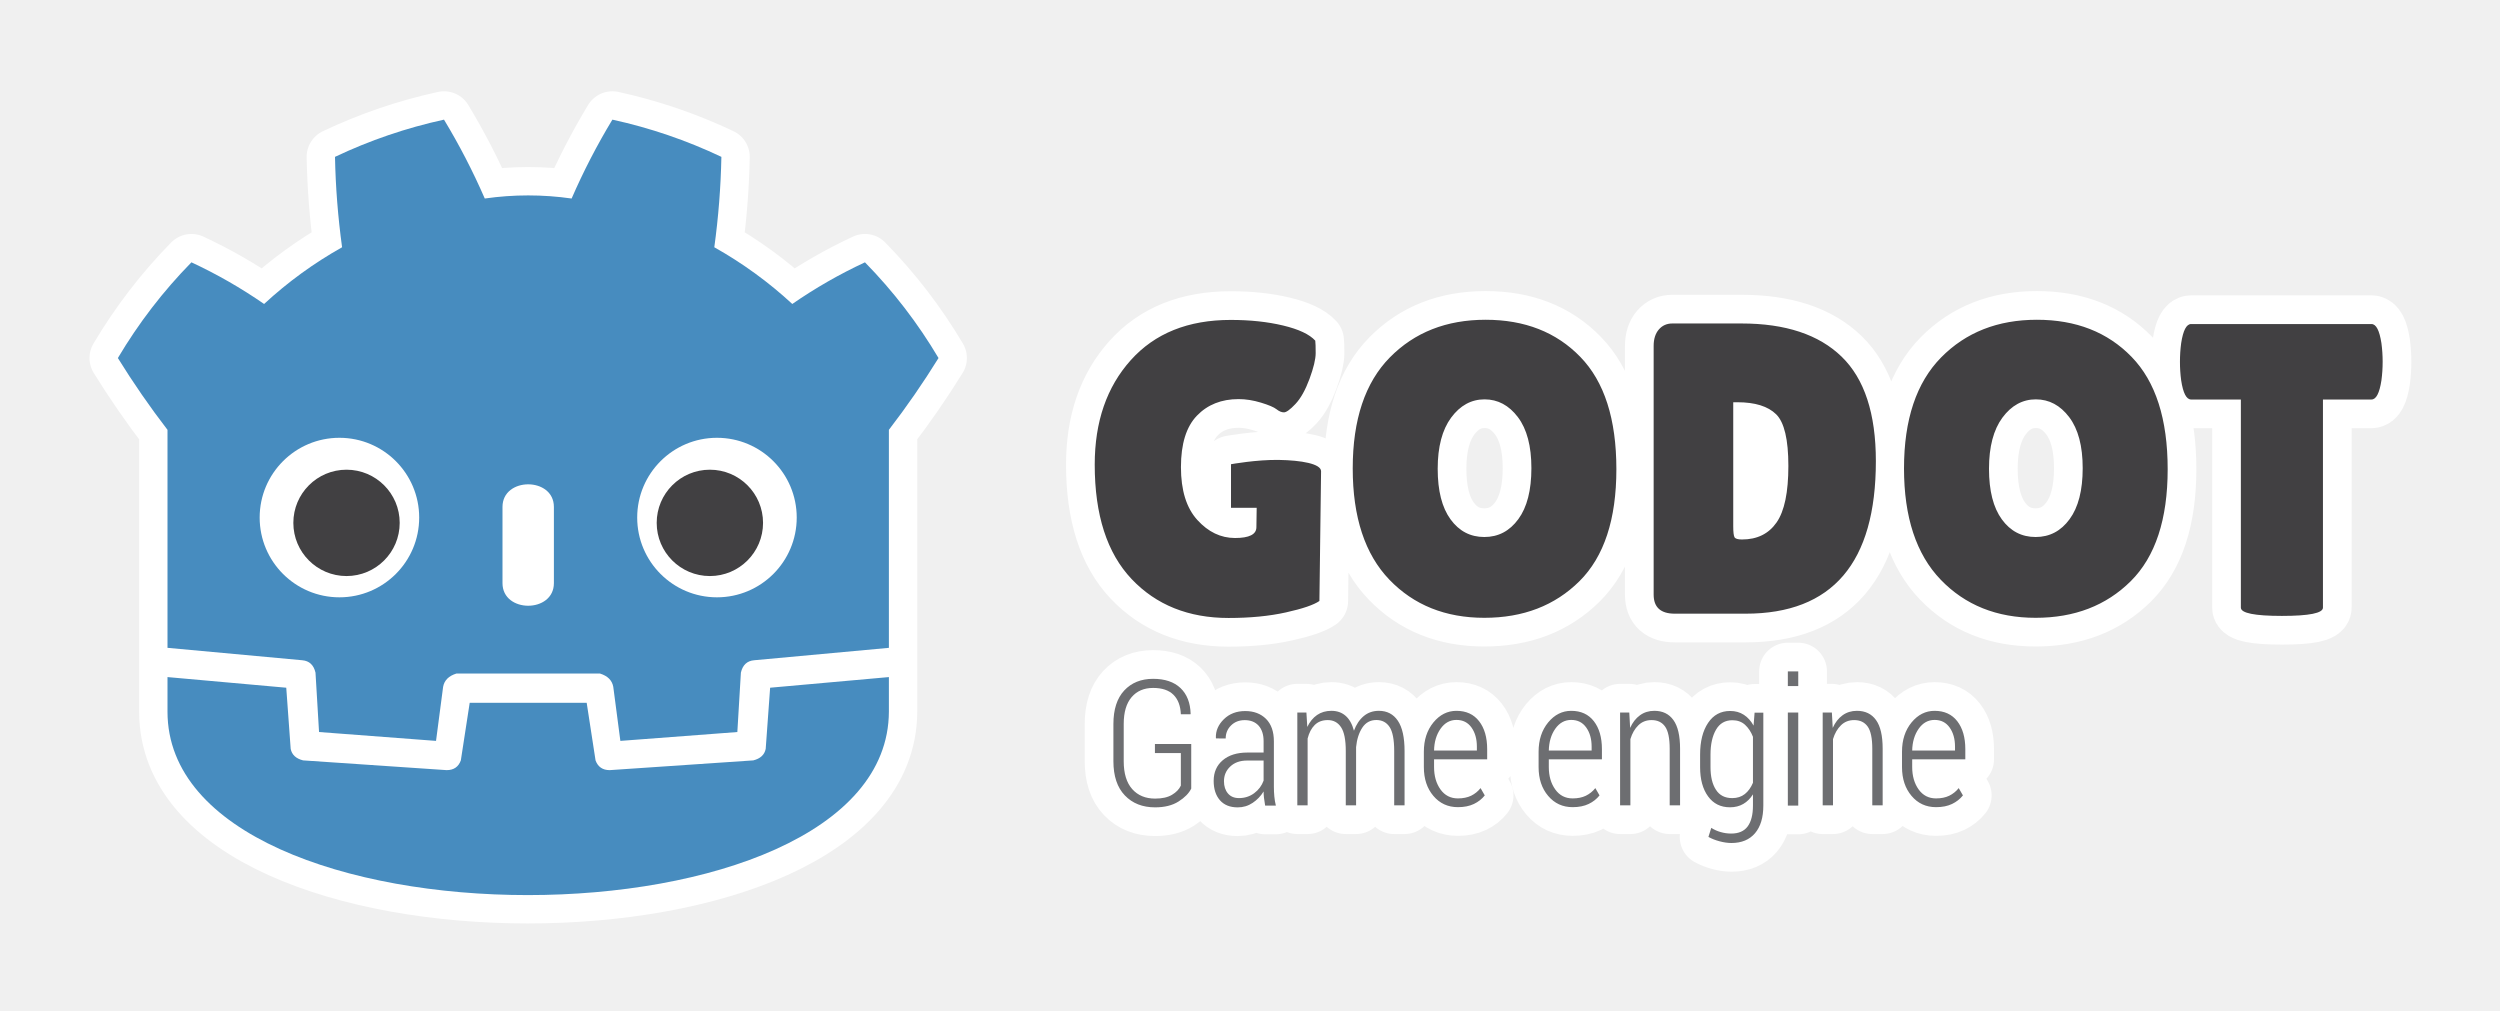
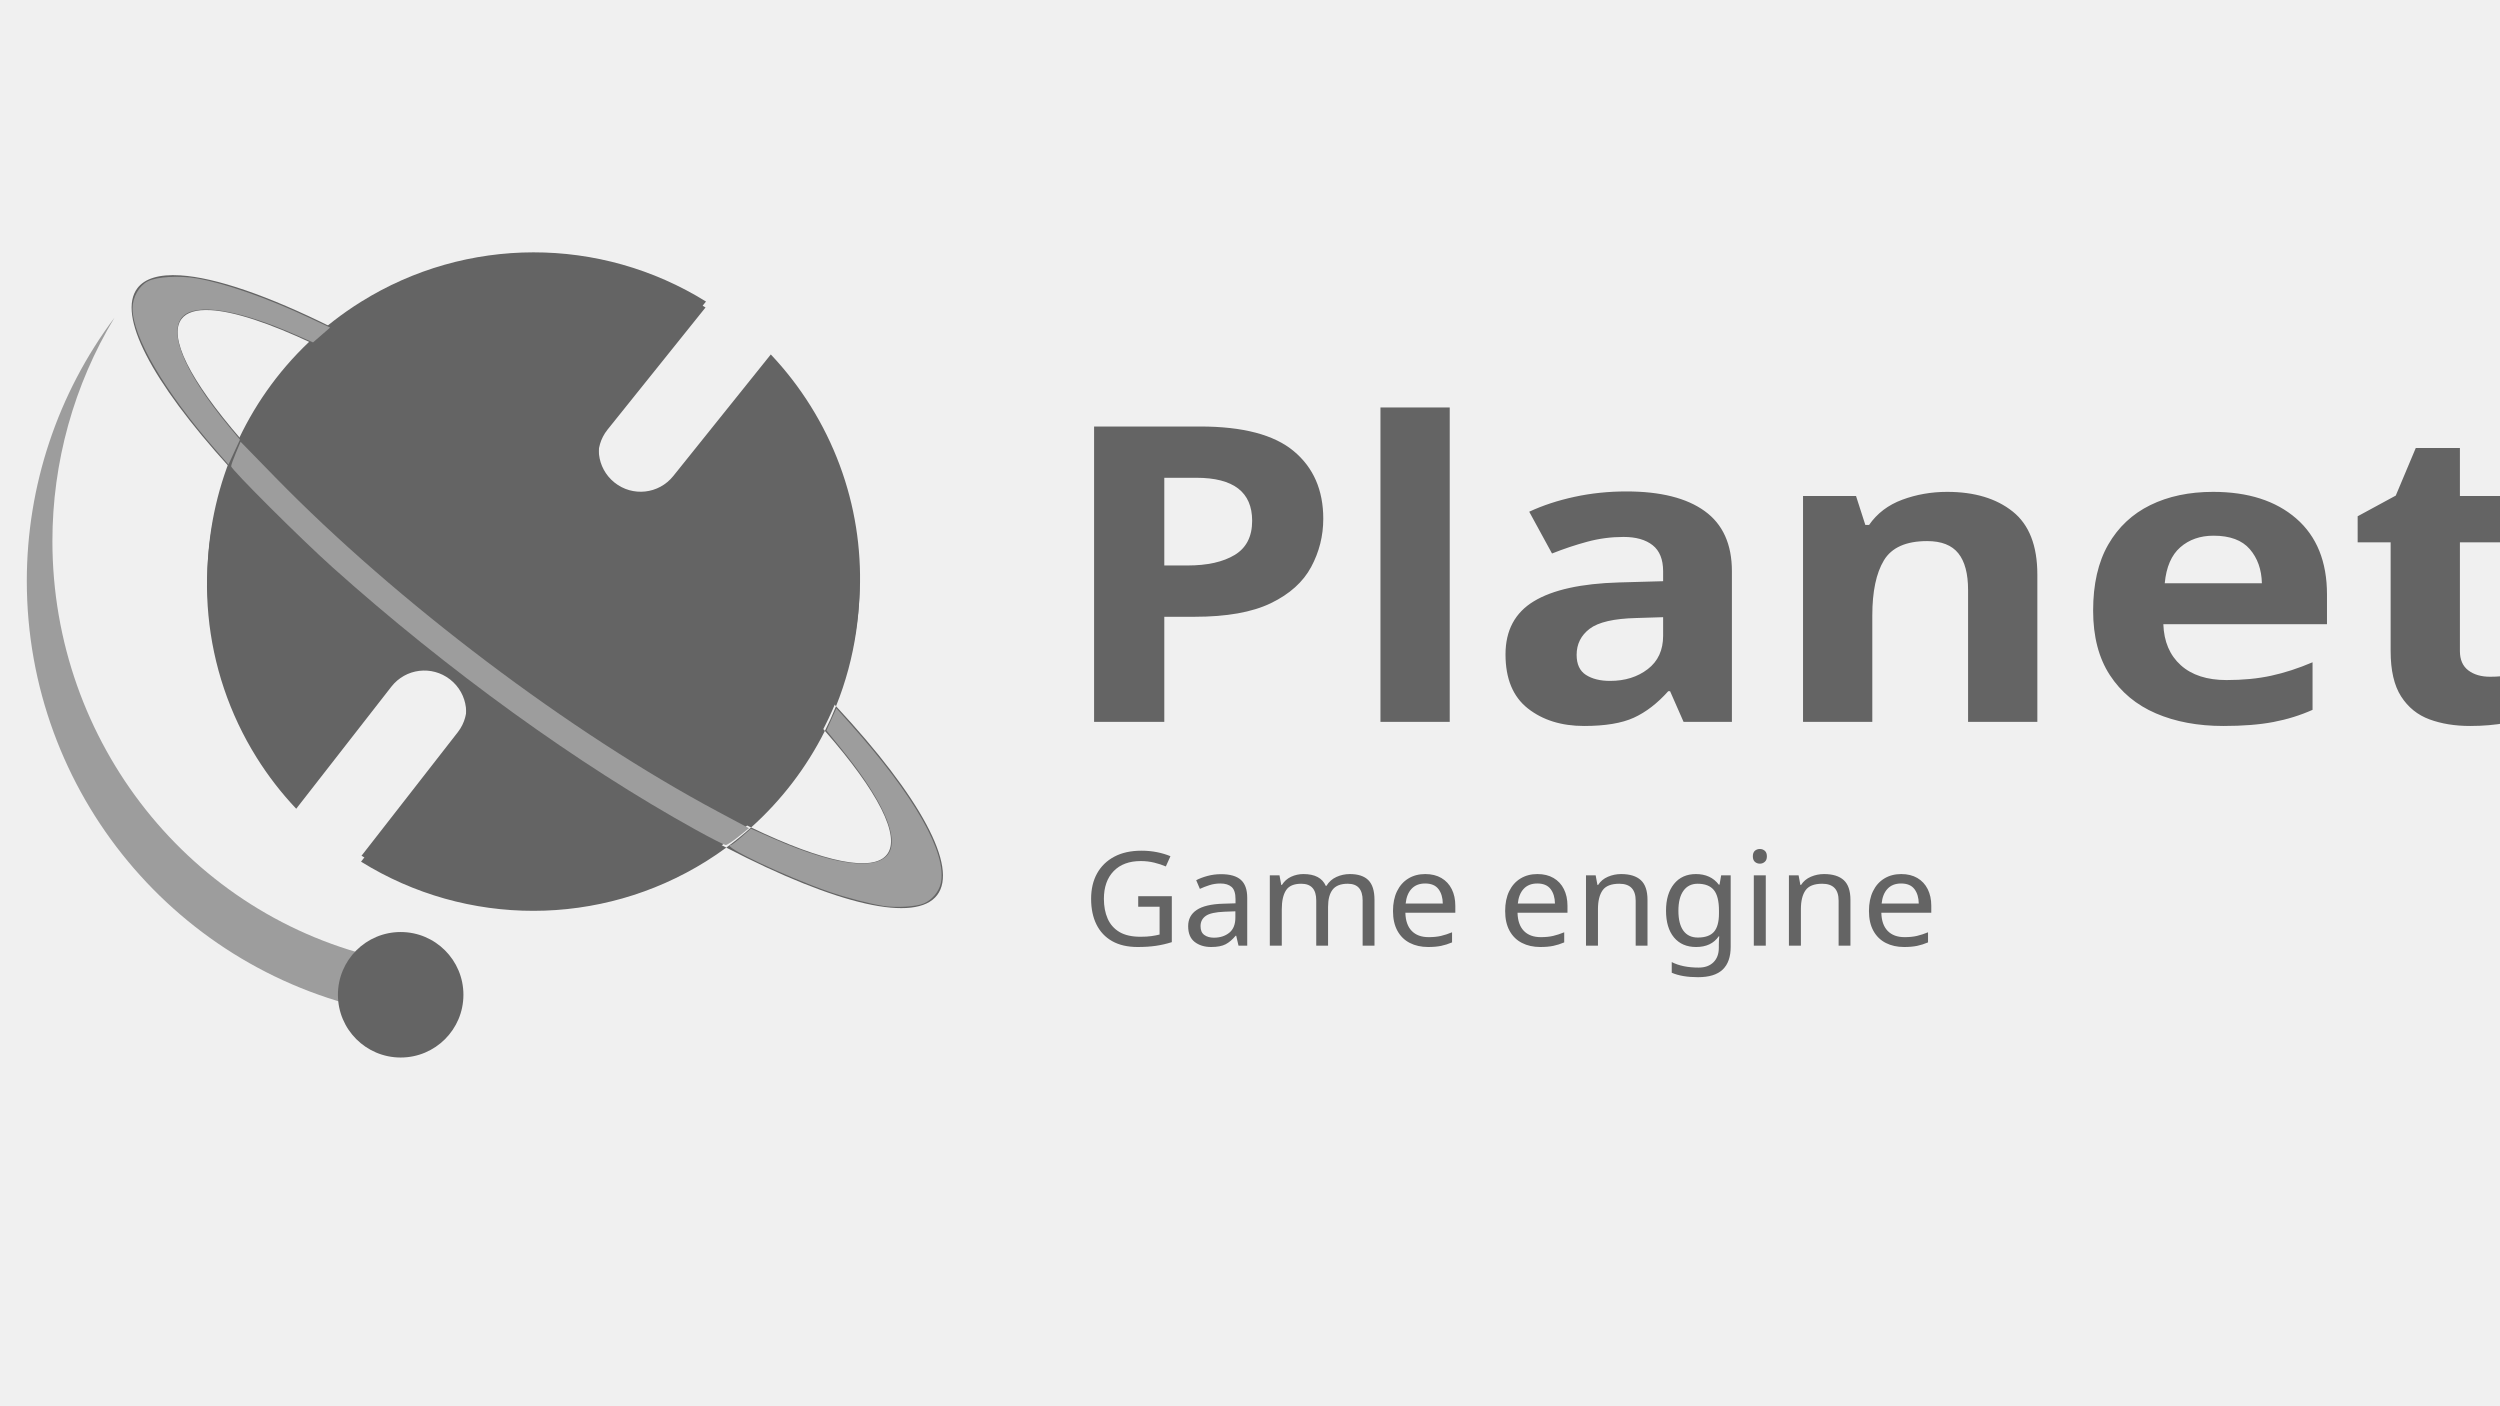
- <svg xmlns="http://www.w3.org/2000/svg" width="1024" height="414">
-   <path stroke="#fff" stroke-linejoin="round" stroke-width="23.5" d="M523.82 188.382c-9.142-.142-19.603 1.764-19.603 1.764v17.842h10.52l-.117 7.953c0 2.946-2.92 4.427-8.747 4.427-5.831 0-10.982-2.47-15.45-7.395-4.48-4.932-6.708-12.141-6.708-21.64 0-9.519 2.176-16.537 6.536-21.065 4.35-4.524 10.05-6.794 17.064-6.794 2.946 0 5.996.476 9.168 1.445 3.174.962 5.293 1.863 6.375 2.707 1.072.867 2.09 1.277 3.056 1.277.96 0 2.513-1.122 4.66-3.392 2.153-2.263 4.082-5.693 5.782-10.267 1.694-4.598 2.543-8.122 2.543-10.621 0-2.48-.054-4.19-.164-5.092-2.379-2.603-6.767-4.666-13.168-6.2-6.39-1.53-13.552-2.289-21.476-2.289-17.438 0-31.073 5.49-40.92 16.47-9.855 10.982-14.773 25.24-14.773 42.79 0 20.607 5.035 36.227 15.103 46.868 10.085 10.64 23.327 15.953 39.743 15.953 8.827 0 16.664-.76 23.51-2.289 6.853-1.523 11.41-3.088 13.676-4.67l.68-53.137c0-3.087-8.149-4.488-17.29-4.645zm84.247-24.804c-5.431 0-9.98 2.496-13.671 7.47-3.672 4.98-5.517 11.969-5.517 20.963 0 9.013 1.754 15.914 5.27 20.722 3.508 4.823 8.117 7.225 13.835 7.225 5.715 0 10.358-2.432 13.924-7.313q5.351-7.293 5.353-20.884c0-9.054-1.846-16.023-5.524-20.89q-5.51-7.292-13.67-7.293m-.083 89.477c-15.9 0-28.868-5.203-38.89-15.61q-15.016-15.624-15.017-45.592c0-19.992 5.063-35.128 15.191-45.435 10.131-10.293 23.209-15.444 39.228-15.444 16.016 0 28.954 5.058 38.795 15.204 9.858 10.126 14.778 25.477 14.778 46.009 0 20.546-5.034 35.828-15.114 45.856-10.08 10.008-23.062 15.012-38.971 15.012m101.95-88.298v50.788c0 2.37.176 3.866.515 4.493.337.624 1.358.937 3.052.937 6.232 0 10.954-2.328 14.181-6.97 3.235-4.636 4.835-12.356 4.835-23.168 0-10.817-1.674-17.865-5-21.139-3.344-3.283-8.64-4.94-15.884-4.94zm-32.599 78.798V141.681c0-2.832.704-5.067 2.126-6.724 1.413-1.632 3.25-2.461 5.521-2.461h28.357c17.994 0 31.664 4.54 40.994 13.597 9.347 9.054 14.02 23.31 14.02 42.784 0 41.66-17.778 62.486-53.326 62.486h-29.03c-5.769 0-8.662-2.597-8.662-7.808m156.544-79.977c-5.432 0-9.994 2.496-13.678 7.47q-5.507 7.471-5.508 20.963c0 9.013 1.758 15.914 5.262 20.722 3.505 4.823 8.119 7.225 13.837 7.225 5.717 0 10.363-2.432 13.924-7.313q5.354-7.293 5.355-20.884c0-9.054-1.843-16.023-5.522-20.89-3.68-4.861-8.23-7.293-13.67-7.293m-.087 89.477q-23.86 0-38.88-15.61-15.03-15.624-15.03-45.592c0-19.992 5.065-35.128 15.191-45.435 10.139-10.293 23.209-15.444 39.233-15.444 16.02 0 28.946 5.058 38.8 15.204 9.85 10.126 14.772 25.477 14.772 46.009 0 20.546-5.037 35.828-15.115 45.856-10.076 10.008-23.07 15.012-38.971 15.012m117.69-4.17c0 2.251-5.597 3.392-16.809 3.392-11.202 0-16.815-1.141-16.815-3.392v-85.248h-20.371c-1.928 0-3.286-2.597-4.077-7.818a56 56 0 0 1-.501-7.636c0-2.592.162-5.146.501-7.636.79-5.205 2.15-7.823 4.077-7.823h73.864c1.924 0 3.277 2.617 4.078 7.823.333 2.49.505 5.043.505 7.636 0 2.608-.172 5.152-.505 7.637-.8 5.22-2.154 7.817-4.078 7.817h-19.87z" />
-   <path fill="#414042" d="M523.82 188.382c-9.142-.142-19.603 1.764-19.603 1.764v17.842h10.52l-.117 7.953c0 2.946-2.92 4.427-8.747 4.427-5.831 0-10.982-2.47-15.45-7.395-4.48-4.932-6.708-12.141-6.708-21.64 0-9.519 2.176-16.537 6.536-21.065 4.35-4.524 10.05-6.794 17.064-6.794 2.946 0 5.996.476 9.168 1.445 3.174.962 5.293 1.863 6.375 2.707 1.072.867 2.09 1.277 3.056 1.277.96 0 2.513-1.122 4.66-3.392 2.153-2.263 4.082-5.693 5.782-10.267 1.694-4.598 2.543-8.122 2.543-10.621 0-2.48-.054-4.19-.164-5.092-2.379-2.603-6.767-4.666-13.168-6.2-6.39-1.53-13.552-2.289-21.476-2.289-17.438 0-31.073 5.49-40.92 16.47-9.855 10.982-14.773 25.24-14.773 42.79 0 20.607 5.035 36.227 15.103 46.868 10.085 10.64 23.327 15.953 39.743 15.953 8.827 0 16.664-.76 23.51-2.289 6.853-1.523 11.41-3.088 13.676-4.67l.68-53.137c0-3.087-8.149-4.488-17.29-4.645m84.247-24.804c-5.431 0-9.98 2.496-13.671 7.47-3.672 4.98-5.517 11.969-5.517 20.963 0 9.013 1.754 15.914 5.27 20.722 3.508 4.823 8.117 7.225 13.835 7.225 5.715 0 10.358-2.432 13.924-7.313q5.351-7.293 5.353-20.884c0-9.054-1.846-16.023-5.524-20.89q-5.51-7.292-13.67-7.293m-.083 89.477c-15.9 0-28.868-5.203-38.89-15.61q-15.016-15.624-15.017-45.592c0-19.992 5.063-35.128 15.191-45.435 10.131-10.293 23.209-15.444 39.228-15.444 16.016 0 28.954 5.058 38.795 15.204 9.858 10.126 14.778 25.477 14.778 46.009 0 20.546-5.034 35.828-15.114 45.856-10.08 10.008-23.062 15.012-38.971 15.012m101.95-88.298v50.788c0 2.37.176 3.866.515 4.493.337.624 1.358.937 3.052.937 6.232 0 10.954-2.328 14.181-6.97 3.235-4.636 4.835-12.356 4.835-23.168 0-10.817-1.674-17.865-5-21.139-3.344-3.283-8.64-4.94-15.884-4.94zm-32.599 78.798V141.681c0-2.832.704-5.067 2.126-6.724 1.413-1.632 3.25-2.461 5.521-2.461h28.357c17.994 0 31.664 4.54 40.994 13.597 9.347 9.054 14.02 23.31 14.02 42.784 0 41.66-17.778 62.486-53.326 62.486h-29.03c-5.769 0-8.662-2.597-8.662-7.808m156.544-79.977c-5.432 0-9.994 2.496-13.678 7.47q-5.507 7.471-5.508 20.963c0 9.013 1.758 15.914 5.262 20.722 3.505 4.823 8.119 7.225 13.837 7.225 5.717 0 10.363-2.432 13.924-7.313q5.354-7.293 5.355-20.884c0-9.054-1.843-16.023-5.522-20.89-3.68-4.861-8.23-7.293-13.67-7.293m-.087 89.477q-23.86 0-38.88-15.61-15.03-15.624-15.03-45.592c0-19.992 5.065-35.128 15.191-45.435 10.139-10.293 23.209-15.444 39.233-15.444 16.02 0 28.946 5.058 38.8 15.204 9.85 10.126 14.772 25.477 14.772 46.009 0 20.546-5.037 35.828-15.115 45.856-10.076 10.008-23.07 15.012-38.971 15.012m117.69-4.17c0 2.251-5.597 3.392-16.809 3.392-11.202 0-16.815-1.141-16.815-3.392v-85.248h-20.371c-1.928 0-3.286-2.597-4.077-7.818a56 56 0 0 1-.501-7.636c0-2.592.162-5.146.501-7.636.79-5.205 2.15-7.823 4.077-7.823h73.864c1.924 0 3.277 2.617 4.078 7.823.333 2.49.505 5.043.505 7.636 0 2.608-.172 5.152-.505 7.637-.8 5.22-2.154 7.817-4.078 7.817h-19.87z" />
-   <path stroke="#fff" stroke-linejoin="round" stroke-width="23.5" d="M487.93 322.997c-.94 1.926-2.664 3.691-5.188 5.289-2.52 1.607-5.722 2.406-9.611 2.406-5.132 0-9.259-1.617-12.394-4.887-3.122-3.243-4.686-7.92-4.686-14.022V296.57c0-5.97 1.473-10.548 4.431-13.743 2.95-3.17 6.903-4.78 11.84-4.78 4.824 0 8.564 1.27 11.212 3.781 2.639 2.519 4.025 6.038 4.146 10.532l-.066.2h-3.94c-.14-3.443-1.14-6.101-3.022-7.979-1.871-1.861-4.655-2.803-8.33-2.803-3.72 0-6.668 1.259-8.823 3.785-2.15 2.518-3.224 6.17-3.224 10.968v15.301q.001 7.462 3.476 11.382c2.316 2.592 5.438 3.892 9.38 3.892 2.876 0 5.19-.51 6.92-1.554 1.738-1.028 2.942-2.285 3.624-3.775V308.45h-10.618v-3.704h14.873zm19.557 3.902c2.336 0 4.416-.661 6.232-2.01 1.82-1.353 3.096-3.063 3.852-5.146v-8.224h-6.756q-4.31 0-6.896 2.442c-1.726 1.617-2.581 3.637-2.581 6.037 0 2.03.534 3.696 1.616 4.981 1.08 1.289 2.59 1.92 4.533 1.92m10.715 3.068a99 99 0 0 1-.48-3.225 22 22 0 0 1-.15-2.562 14.9 14.9 0 0 1-4.483 4.675c-1.836 1.236-3.878 1.848-6.128 1.848-3.147 0-5.567-.975-7.28-2.927-1.702-1.96-2.563-4.6-2.563-7.936 0-3.523 1.237-6.35 3.72-8.448 2.48-2.098 5.85-3.147 10.09-3.147h6.643v-4.672c0-2.686-.686-4.802-2.032-6.331-1.375-1.51-3.264-2.275-5.701-2.275-2.268 0-4.139.722-5.608 2.182-1.463 1.45-2.19 3.224-2.19 5.337l-3.944-.035-.07-.206c-.11-2.866.973-5.4 3.261-7.646 2.279-2.24 5.203-3.352 8.761-3.352 3.517 0 6.347 1.069 8.509 3.2q3.224 3.227 3.226 9.21v18.645c0 1.358.064 2.677.183 3.936a25 25 0 0 0 .627 3.729zm16.905-38.108.36 5.9c1-2.112 2.339-3.739 3.998-4.896q2.498-1.711 5.874-1.711c2.296 0 4.232.668 5.794 2.02 1.562 1.347 2.714 3.387 3.446 6.127.938-2.529 2.264-4.528 3.986-5.975 1.722-1.45 3.812-2.172 6.23-2.172 3.335 0 5.923 1.35 7.755 4.05 1.841 2.705 2.759 6.856 2.759 12.464v22.207h-4.246v-22.28c0-4.663-.645-7.946-1.9-9.834-1.261-1.89-3.071-2.842-5.41-2.842-2.462 0-4.384 1.04-5.767 3.152-1.375 2.112-2.223 4.754-2.531 7.945v23.86h-4.224v-22.258c0-4.554-.639-7.812-1.945-9.759-1.299-1.946-3.107-2.912-5.427-2.912-2.218 0-4.013.677-5.358 2.02-1.353 1.349-2.315 3.195-2.899 5.538v27.369h-4.22v-38.014zm61.457 3.021q-3.966 0-6.517 3.613c-1.705 2.415-2.585 5.392-2.656 8.938h17.537v-1.626c0-3.137-.736-5.75-2.21-7.822-1.482-2.075-3.53-3.103-6.154-3.103m.598 35.735c-4.099 0-7.451-1.543-10.055-4.621q-3.895-4.61-3.896-11.793v-6.313c0-4.798 1.303-8.798 3.912-11.979 2.616-3.167 5.758-4.75 9.441-4.75 3.983 0 7.068 1.413 9.27 4.246q3.313 4.257 3.312 11.434v4.171H587.39v3.162c0 3.68.882 6.744 2.635 9.19 1.757 2.45 4.144 3.666 7.136 3.666 2.077 0 3.888-.367 5.396-1.089a11.1 11.1 0 0 0 3.877-3.132l1.728 2.99c-1.148 1.456-2.634 2.633-4.45 3.505-1.811.868-4 1.312-6.551 1.312m46.411-35.734q-3.976 0-6.528 3.613-2.54 3.62-2.652 8.938h17.54v-1.626c0-3.137-.733-5.75-2.216-7.822-1.475-2.075-3.52-3.103-6.144-3.103m.593 35.735c-4.1 0-7.446-1.543-10.045-4.621q-3.91-4.61-3.91-11.793v-6.313c0-4.798 1.309-8.798 3.913-11.979 2.623-3.167 5.766-4.75 9.45-4.75 3.975 0 7.072 1.413 9.27 4.246 2.2 2.837 3.304 6.65 3.304 11.434v4.171h-21.755v3.162q0 5.52 2.647 9.19c1.747 2.45 4.124 3.666 7.125 3.666 2.087 0 3.888-.367 5.392-1.089a11.2 11.2 0 0 0 3.894-3.132l1.717 2.99c-1.15 1.456-2.633 2.633-4.451 3.505-1.81.868-3.997 1.312-6.55 1.312m23.189-38.755.345 6.284c1.014-2.23 2.353-3.962 4.034-5.166 1.667-1.21 3.63-1.824 5.887-1.824 3.396 0 5.998 1.256 7.804 3.78 1.826 2.518 2.73 6.434 2.73 11.749v23.191h-4.249V306.72c0-4.343-.636-7.377-1.9-9.137-1.258-1.76-3.107-2.636-5.513-2.636-2.158 0-3.968.701-5.419 2.126-1.457 1.412-2.543 3.294-3.267 5.666v27.134h-4.219V291.86zm33.27 22.395c0 3.858.73 6.926 2.213 9.208 1.465 2.304 3.695 3.443 6.671 3.443 2.04 0 3.757-.544 5.167-1.657 1.405-1.113 2.514-2.662 3.336-4.627V301.79c-.79-2.025-1.874-3.66-3.244-4.92-1.368-1.24-3.102-1.863-5.186-1.863-2.97 0-5.216 1.294-6.708 3.891-1.502 2.603-2.25 5.995-2.25 10.161zm-4.262-5.195c0-5.386 1.088-9.714 3.274-12.975 2.169-3.245 5.187-4.871 9.03-4.871 2.134 0 4.007.52 5.607 1.564 1.603 1.024 2.928 2.523 3.992 4.43l.412-5.287h3.581v38.048c0 4.871-1.13 8.646-3.4 11.317-2.271 2.66-5.499 4.009-9.666 4.009-1.5 0-3.11-.235-4.832-.691-1.724-.456-3.252-1.054-4.59-1.805l1.168-3.704a14.1 14.1 0 0 0 3.831 1.716 15.2 15.2 0 0 0 4.352.616q4.536-.001 6.71-2.905c1.452-1.961 2.18-4.798 2.18-8.553v-4.597c-1.079 1.71-2.402 3.024-3.97 3.93-1.563.912-3.39 1.368-5.448 1.368-3.818 0-6.814-1.496-8.976-4.486-2.167-2.983-3.255-6.965-3.255-11.93zm40.2 20.916h-4.266V291.86h4.266zm0-48.968h-4.266v-6.005h4.266zm13.774 10.852.346 6.284c1.016-2.23 2.35-3.962 4.027-5.166 1.677-1.21 3.643-1.824 5.89-1.824 3.397 0 6.01 1.256 7.82 3.78 1.821 2.518 2.717 6.434 2.717 11.749v23.191h-4.248V306.72c0-4.343-.635-7.377-1.897-9.137-1.268-1.76-3.103-2.636-5.517-2.636-2.157 0-3.962.701-5.412 2.126-1.455 1.412-2.545 3.294-3.266 5.666v27.134h-4.224V291.86zm42.074 3.021q-3.978 0-6.518 3.613-2.547 3.62-2.66 8.938h17.54v-1.626c0-3.137-.731-5.75-2.21-7.822-1.476-2.075-3.525-3.103-6.152-3.103m.602 35.735c-4.11 0-7.456-1.543-10.048-4.621q-3.903-4.61-3.903-11.793v-6.313c0-4.798 1.302-8.798 3.91-11.979q3.924-4.75 9.439-4.75c3.978 0 7.077 1.413 9.283 4.246 2.197 2.837 3.3 6.65 3.3 11.434v4.171h-21.76v3.162c0 3.68.887 6.744 2.642 9.19 1.754 2.45 4.133 3.666 7.137 3.666 2.08 0 3.88-.367 5.382-1.089a11.16 11.16 0 0 0 3.897-3.132l1.725 2.99c-1.156 1.456-2.64 2.633-4.454 3.505-1.81.868-3.998 1.312-6.55 1.312" />
-   <path fill="#6d6e71" d="M487.93 322.997c-.94 1.926-2.664 3.691-5.188 5.289-2.52 1.607-5.722 2.406-9.611 2.406-5.132 0-9.259-1.617-12.394-4.887-3.122-3.243-4.686-7.92-4.686-14.022V296.57c0-5.97 1.473-10.548 4.431-13.743 2.95-3.17 6.903-4.78 11.84-4.78 4.824 0 8.564 1.27 11.212 3.781 2.639 2.519 4.025 6.038 4.146 10.532l-.066.2h-3.94c-.14-3.443-1.14-6.101-3.022-7.979-1.871-1.861-4.655-2.803-8.33-2.803-3.72 0-6.668 1.259-8.823 3.785-2.15 2.518-3.224 6.17-3.224 10.968v15.301q.001 7.462 3.476 11.382c2.316 2.592 5.438 3.892 9.38 3.892 2.876 0 5.19-.51 6.92-1.554 1.738-1.028 2.942-2.285 3.624-3.775V308.45h-10.618v-3.704h14.873zm19.557 3.902c2.336 0 4.416-.661 6.232-2.01 1.82-1.353 3.096-3.063 3.852-5.146v-8.224h-6.756q-4.31 0-6.896 2.442c-1.726 1.617-2.581 3.637-2.581 6.037 0 2.03.534 3.696 1.616 4.981 1.08 1.289 2.59 1.92 4.533 1.92m10.715 3.068a99 99 0 0 1-.48-3.225 22 22 0 0 1-.15-2.562 14.9 14.9 0 0 1-4.483 4.675c-1.836 1.236-3.878 1.848-6.128 1.848-3.147 0-5.567-.975-7.28-2.927-1.702-1.96-2.563-4.6-2.563-7.936 0-3.523 1.237-6.35 3.72-8.448 2.48-2.098 5.85-3.147 10.09-3.147h6.643v-4.672c0-2.686-.686-4.802-2.032-6.331-1.375-1.51-3.264-2.275-5.701-2.275-2.268 0-4.139.722-5.608 2.182-1.463 1.45-2.19 3.224-2.19 5.337l-3.944-.035-.07-.206c-.11-2.866.973-5.4 3.261-7.646 2.279-2.24 5.203-3.352 8.761-3.352 3.517 0 6.347 1.069 8.509 3.2q3.224 3.227 3.226 9.21v18.645c0 1.358.064 2.677.183 3.936a25 25 0 0 0 .627 3.729zm16.905-38.108.36 5.9c1-2.112 2.339-3.739 3.998-4.896q2.498-1.711 5.874-1.711c2.296 0 4.232.668 5.794 2.02 1.562 1.347 2.714 3.387 3.446 6.127.938-2.529 2.264-4.528 3.986-5.975 1.722-1.45 3.812-2.172 6.23-2.172 3.335 0 5.923 1.35 7.755 4.05 1.841 2.705 2.759 6.856 2.759 12.464v22.207h-4.246v-22.28c0-4.663-.645-7.946-1.9-9.834-1.261-1.89-3.071-2.842-5.41-2.842-2.462 0-4.384 1.04-5.767 3.152-1.375 2.112-2.223 4.754-2.531 7.945v23.86h-4.224v-22.258c0-4.554-.639-7.812-1.945-9.759-1.299-1.946-3.107-2.912-5.427-2.912-2.218 0-4.013.677-5.358 2.02-1.353 1.349-2.315 3.195-2.899 5.538v27.369h-4.22v-38.014zm61.457 3.021q-3.966 0-6.517 3.613c-1.705 2.415-2.585 5.392-2.656 8.938h17.537v-1.626c0-3.137-.736-5.75-2.21-7.822-1.482-2.075-3.53-3.103-6.154-3.103m.598 35.735c-4.099 0-7.451-1.543-10.055-4.621q-3.895-4.61-3.896-11.793v-6.313c0-4.798 1.303-8.798 3.912-11.979 2.616-3.167 5.758-4.75 9.441-4.75 3.983 0 7.068 1.413 9.27 4.246q3.313 4.257 3.312 11.434v4.171H587.39v3.162c0 3.68.882 6.744 2.635 9.19 1.757 2.45 4.144 3.666 7.136 3.666 2.077 0 3.888-.367 5.396-1.089a11.1 11.1 0 0 0 3.877-3.132l1.728 2.99c-1.148 1.456-2.634 2.633-4.45 3.505-1.811.868-4 1.312-6.551 1.312m46.411-35.734q-3.976 0-6.528 3.613-2.54 3.62-2.652 8.938h17.54v-1.626c0-3.137-.733-5.75-2.216-7.822-1.475-2.075-3.52-3.103-6.144-3.103m.593 35.735c-4.1 0-7.446-1.543-10.045-4.621q-3.91-4.61-3.91-11.793v-6.313c0-4.798 1.309-8.798 3.913-11.979 2.623-3.167 5.766-4.75 9.45-4.75 3.975 0 7.072 1.413 9.27 4.246 2.2 2.837 3.304 6.65 3.304 11.434v4.171h-21.755v3.162q0 5.52 2.647 9.19c1.747 2.45 4.124 3.666 7.125 3.666 2.087 0 3.888-.367 5.392-1.089a11.2 11.2 0 0 0 3.894-3.132l1.717 2.99c-1.15 1.456-2.633 2.633-4.451 3.505-1.81.868-3.997 1.312-6.55 1.312m23.189-38.755.345 6.284c1.014-2.23 2.353-3.962 4.034-5.166 1.667-1.21 3.63-1.824 5.887-1.824 3.396 0 5.998 1.256 7.804 3.78 1.826 2.518 2.73 6.434 2.73 11.749v23.191h-4.249V306.72c0-4.343-.636-7.377-1.9-9.137-1.258-1.76-3.107-2.636-5.513-2.636-2.158 0-3.968.701-5.419 2.126-1.457 1.412-2.543 3.294-3.267 5.666v27.134h-4.219V291.86zm33.27 22.395c0 3.858.73 6.926 2.213 9.208 1.465 2.304 3.695 3.443 6.671 3.443 2.04 0 3.757-.544 5.167-1.657 1.405-1.113 2.514-2.662 3.336-4.627V301.79c-.79-2.025-1.874-3.66-3.244-4.92-1.368-1.24-3.102-1.863-5.186-1.863-2.97 0-5.216 1.294-6.708 3.891-1.502 2.603-2.25 5.995-2.25 10.161zm-4.262-5.195c0-5.386 1.088-9.714 3.274-12.975 2.169-3.245 5.187-4.871 9.03-4.871 2.134 0 4.007.52 5.607 1.564 1.603 1.024 2.928 2.523 3.992 4.43l.412-5.287h3.581v38.048c0 4.871-1.13 8.646-3.4 11.317-2.271 2.66-5.499 4.009-9.666 4.009-1.5 0-3.11-.235-4.832-.691-1.724-.456-3.252-1.054-4.59-1.805l1.168-3.704a14.1 14.1 0 0 0 3.831 1.716 15.2 15.2 0 0 0 4.352.616q4.536-.001 6.71-2.905c1.452-1.961 2.18-4.798 2.18-8.553v-4.597c-1.079 1.71-2.402 3.024-3.97 3.93-1.563.912-3.39 1.368-5.448 1.368-3.818 0-6.814-1.496-8.976-4.486-2.167-2.983-3.255-6.965-3.255-11.93zm40.2 20.916h-4.266V291.86h4.266zm0-48.968h-4.266v-6.005h4.266zm13.774 10.852.346 6.284c1.016-2.23 2.35-3.962 4.027-5.166 1.677-1.21 3.643-1.824 5.89-1.824 3.397 0 6.01 1.256 7.82 3.78 1.821 2.518 2.717 6.434 2.717 11.749v23.191h-4.248V306.72c0-4.343-.635-7.377-1.897-9.137-1.268-1.76-3.103-2.636-5.517-2.636-2.157 0-3.962.701-5.412 2.126-1.455 1.412-2.545 3.294-3.266 5.666v27.134h-4.224V291.86zm42.074 3.021q-3.978 0-6.518 3.613-2.547 3.62-2.66 8.938h17.54v-1.626c0-3.137-.731-5.75-2.21-7.822-1.476-2.075-3.525-3.103-6.152-3.103m.602 35.735c-4.11 0-7.456-1.543-10.048-4.621q-3.903-4.61-3.903-11.793v-6.313c0-4.798 1.302-8.798 3.91-11.979q3.924-4.75 9.439-4.75c3.978 0 7.077 1.413 9.283 4.246 2.197 2.837 3.3 6.65 3.3 11.434v4.171h-21.76v3.162c0 3.68.887 6.744 2.642 9.19 1.754 2.45 4.133 3.666 7.137 3.666 2.08 0 3.88-.367 5.382-1.089a11.16 11.16 0 0 0 3.897-3.132l1.725 2.99c-1.156 1.456-2.64 2.633-4.454 3.505-1.81.868-3.998 1.312-6.55 1.312" />
-   <g fill="#fff" transform="translate(30.492 21.054)scale(.363)">
-     <path d="M105 673v33q407 354 814 0v-33z" />
-     <path fill="none" stroke="#fff" stroke-linejoin="round" stroke-width="64" d="M105 745c0 276 813 276 814 0V427q30-39 56-81-35-59-83-108-43 20-82 47-40-37-88-64 7-51 8-102-59-28-123-42-26 43-46 89-49-7-98 0-20-46-46-89-64 14-123 42 1 51 8 102-48 27-88 64-39-27-82-47-48 49-83 108 26 42 56 81v318z" />
-     <path fill="#478cbf" d="m105 673 152 14q12 1 15 14l4 67 132 10 8-61q2-11 15-15h162q13 4 15 15l8 61 132-10 4-67q3-13 15-14l152-14V427q30-39 56-81-35-59-83-108-43 20-82 47-40-37-88-64 7-51 8-102-59-28-123-42-26 43-46 89-49-7-98 0-20-46-46-89-64 14-123 42 1 51 8 102-48 27-88 64-39-27-82-47-48 49-83 108 26 42 56 81zm0 33v39c0 276 813 276 814 0v-39l-134 12-5 69q-2 10-14 13l-162 11q-12 0-16-11l-10-65H446l-10 65q-4 11-16 11l-162-11q-12-3-14-13l-5-69z" />
-     <path d="M483 600c0 34 58 34 58 0v-86c0-34-58-34-58 0z" />
-     <circle cx="725" cy="526" r="90" />
-     <circle cx="299" cy="526" r="90" />
+ <svg xmlns="http://www.w3.org/2000/svg" height="768" viewBox="0 0 1366 768" width="1366">
+   <path d="m385.759 164.761a178.286 178.286 0 0 0 -188.562.182 178.286 178.286 0 0 0 -56.794 245.655 178.286 178.286 0 0 0 21.697 28.079l51.975-66.688c7.784-9.988 22.093-11.765 32.081-3.981 9.988 7.784 11.761 22.089 3.977 32.077l-52.605 67.508a178.286 178.286 0 0 0 188.53-.201 178.286 178.286 0 0 0 56.794-245.655 178.286 178.286 0 0 0 -21.684-28.061l-53.298 66.437c-7.924 9.877-22.253 11.453-32.13 3.53-9.877-7.924-11.45-22.257-3.526-32.135z" fill="#646464" stroke-width="2.743" />
+   <path d="m290.128 141.115a178.286 178.286 0 0 0 -93.182 27.059 178.286 178.286 0 0 0 -15.396 10.784 274.286 61.714 37.192 0 1 149.331 95.148 274.286 61.714 37.192 0 1 125.925 111.761 178.286 178.286 0 0 0 -14.202-160.902 178.286 178.286 0 0 0 -21.686-28.061l-53.298 66.439c-7.924 9.877-22.255 11.449-32.132 3.525-9.877-7.924-11.449-22.255-3.525-32.132l53.545-66.745a178.286 178.286 0 0 0 -95.379-26.877zm166.677 244.752a178.286 178.286 0 0 1 -6.086 13.5 241.96 47.78 37.192 0 1 33.986 67.436 241.96 47.78 37.192 0 1 -74.304-14.673 178.286 178.286 0 0 1 -13.554 11.004 274.286 61.714 37.192 0 0 115.222 25.945 274.286 61.714 37.192 0 0 -55.264-103.211zm-59.957 77.266a274.286 61.714 37.192 0 1 -140.582-90.697 274.286 61.714 37.192 0 1 -131.132-117.434 178.286 178.286 0 0 0 15.021 158.824 178.286 178.286 0 0 0 21.696 28.077l51.975-66.686c7.784-9.988 22.091-11.764 32.079-3.98 9.988 7.784 11.764 22.091 3.98 32.079l-52.607 67.505a178.286 178.286 0 0 0 188.529-.198 178.286 178.286 0 0 0 11.041-7.489zm-271.715-208.131a178.286 178.286 0 0 1 6.595-14.968 241.96 47.78 37.192 0 1 -32.523-65.759 241.96 47.78 37.192 0 1 15.879-4.8 241.96 47.78 37.192 0 1 56.009 18.327 178.286 178.286 0 0 1 10.457-8.845 274.286 61.714 37.192 0 0 -83.031-28.5 274.286 61.714 37.192 0 0 -23.448 7.013 274.286 61.714 37.192 0 0 50.063 97.532zm45.959-67.2a178.286 178.286 0 0 0 -39.364 52.232 241.96 47.78 37.192 0 0 131.341 118.57 241.96 47.78 37.192 0 0 147.332 93.525 178.286 178.286 0 0 0 40.318-52.763 241.96 47.78 37.192 0 0 -129.879-116.893 241.96 47.78 37.192 0 0 -149.749-94.672z" fill="#646464" stroke-width="2.743" />
+   <g fill="#9d9d9d">
+     <g stroke-width=".98">
+       <path d="m482.747 495.007c-7.688-1.211-20.436-4.544-29.734-7.774-24.041-8.352-60.116-25.52-53.625-25.52.413 0 3.041-2.003 5.839-4.45l5.087-4.45 12.039 5.314c37.678 16.631 62.211 18.268 64.68 4.316 1.833-10.361-7.865-29.287-27.292-53.258l-8.159-10.068 2.705-6.057 2.705-6.057 7.35 8.212c35.364 39.513 53.347 71.145 49.702 87.425-1.042 4.653-4.783 9.084-9.304 11.018-4.119 1.763-15.092 2.436-21.992 1.349z" />
+       <path d="m118.014 246.027c-28.103-32.185-45.582-61.941-45.582-77.598 0-5.988 3.56-12.29 8.327-14.739 4.84-2.488 17.133-3.214 26.694-1.577 15.542 2.661 38.639 10.75 61.807 21.646l11.113 5.227-4.67 4.051-4.67 4.051-9.489-4.176c-28.728-12.643-50.612-16.875-59.651-11.535-11.582 6.842-2.645 30.486 23.363 61.809l5.865 7.064-3.146 6.792-3.146 6.792z" />
+       <path d="m380.025 453.308c-64-35.4-135.667-87.193-198.368-143.356-17.27-15.469-55.346-53.434-55.35-55.188-.001-.668 1.159-3.952 2.579-7.297l2.581-6.082 19.032 19.506c66.317 67.968 161.054 139.501 241.924 182.67l16.807 8.972-5.67 4.59c-3.119 2.524-6.273 4.588-7.011 4.587-.737-.001-8.174-3.782-16.525-8.401z" />
+     </g>
+     <path d="m62.571 173.541a240.001 240.001 0 0 0 -47.925 143.899 240.001 240.001 0 0 0 195.488 235.838v-29.132a230.303 233.766 0 0 1 -181.5-228.456 230.303 233.766 0 0 1 33.938-122.149z" stroke-width="2.743" />
  </g>
-   <g fill="#414042" transform="translate(30.492 21.054)scale(.363)">
-     <circle cx="307" cy="532" r="60" />
-     <circle cx="717" cy="532" r="60" />
+   <g fill="#646464">
+     <circle cx="218.927" cy="543.545" r="34.286" stroke-width="2.743" />
+     <text font-family="HarmonyOS Sans SC" font-size="239.605" font-weight="bold" stroke-width="5.99" transform="scale(1.060129 .9432812)" x="542.339" y="418.13">
+       <tspan fill="#646464" font-family="HarmonyOS Sans SC" font-weight="bold" stroke-width="5.99" x="542.339" y="418.13">Planet</tspan>
+     </text>
+     <text font-family="sans-serif" font-size="73.021" stroke-width="1.826" transform="scale(1.018446 .9818884)" x="580.934" y="526.255">
+       <tspan font-family="sans-serif" stroke-width="1.826" x="580.934" y="526.255">Game engine</tspan>
+     </text>
  </g>
</svg>
